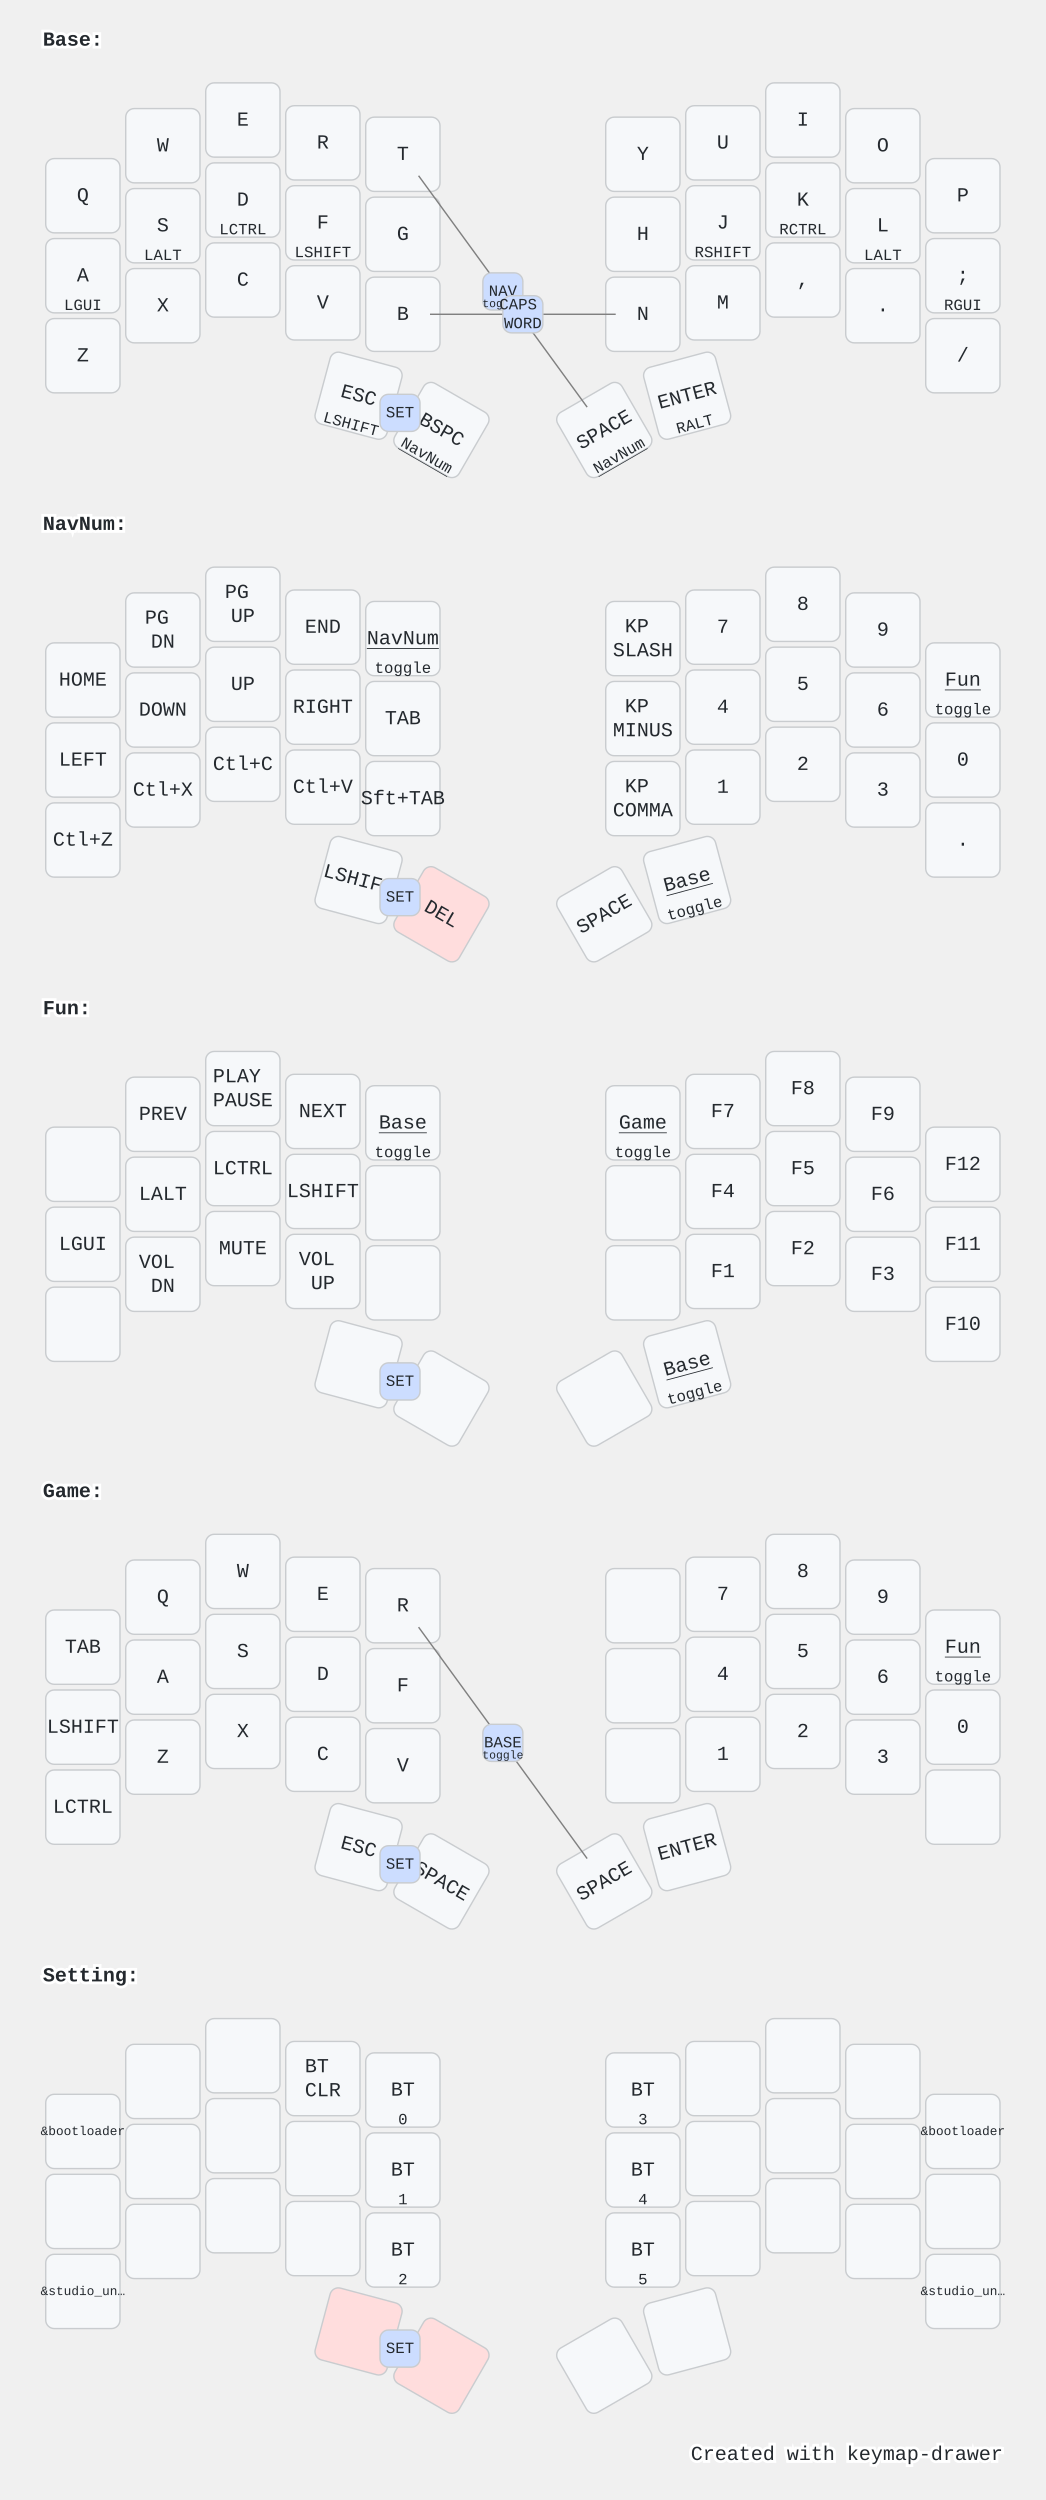
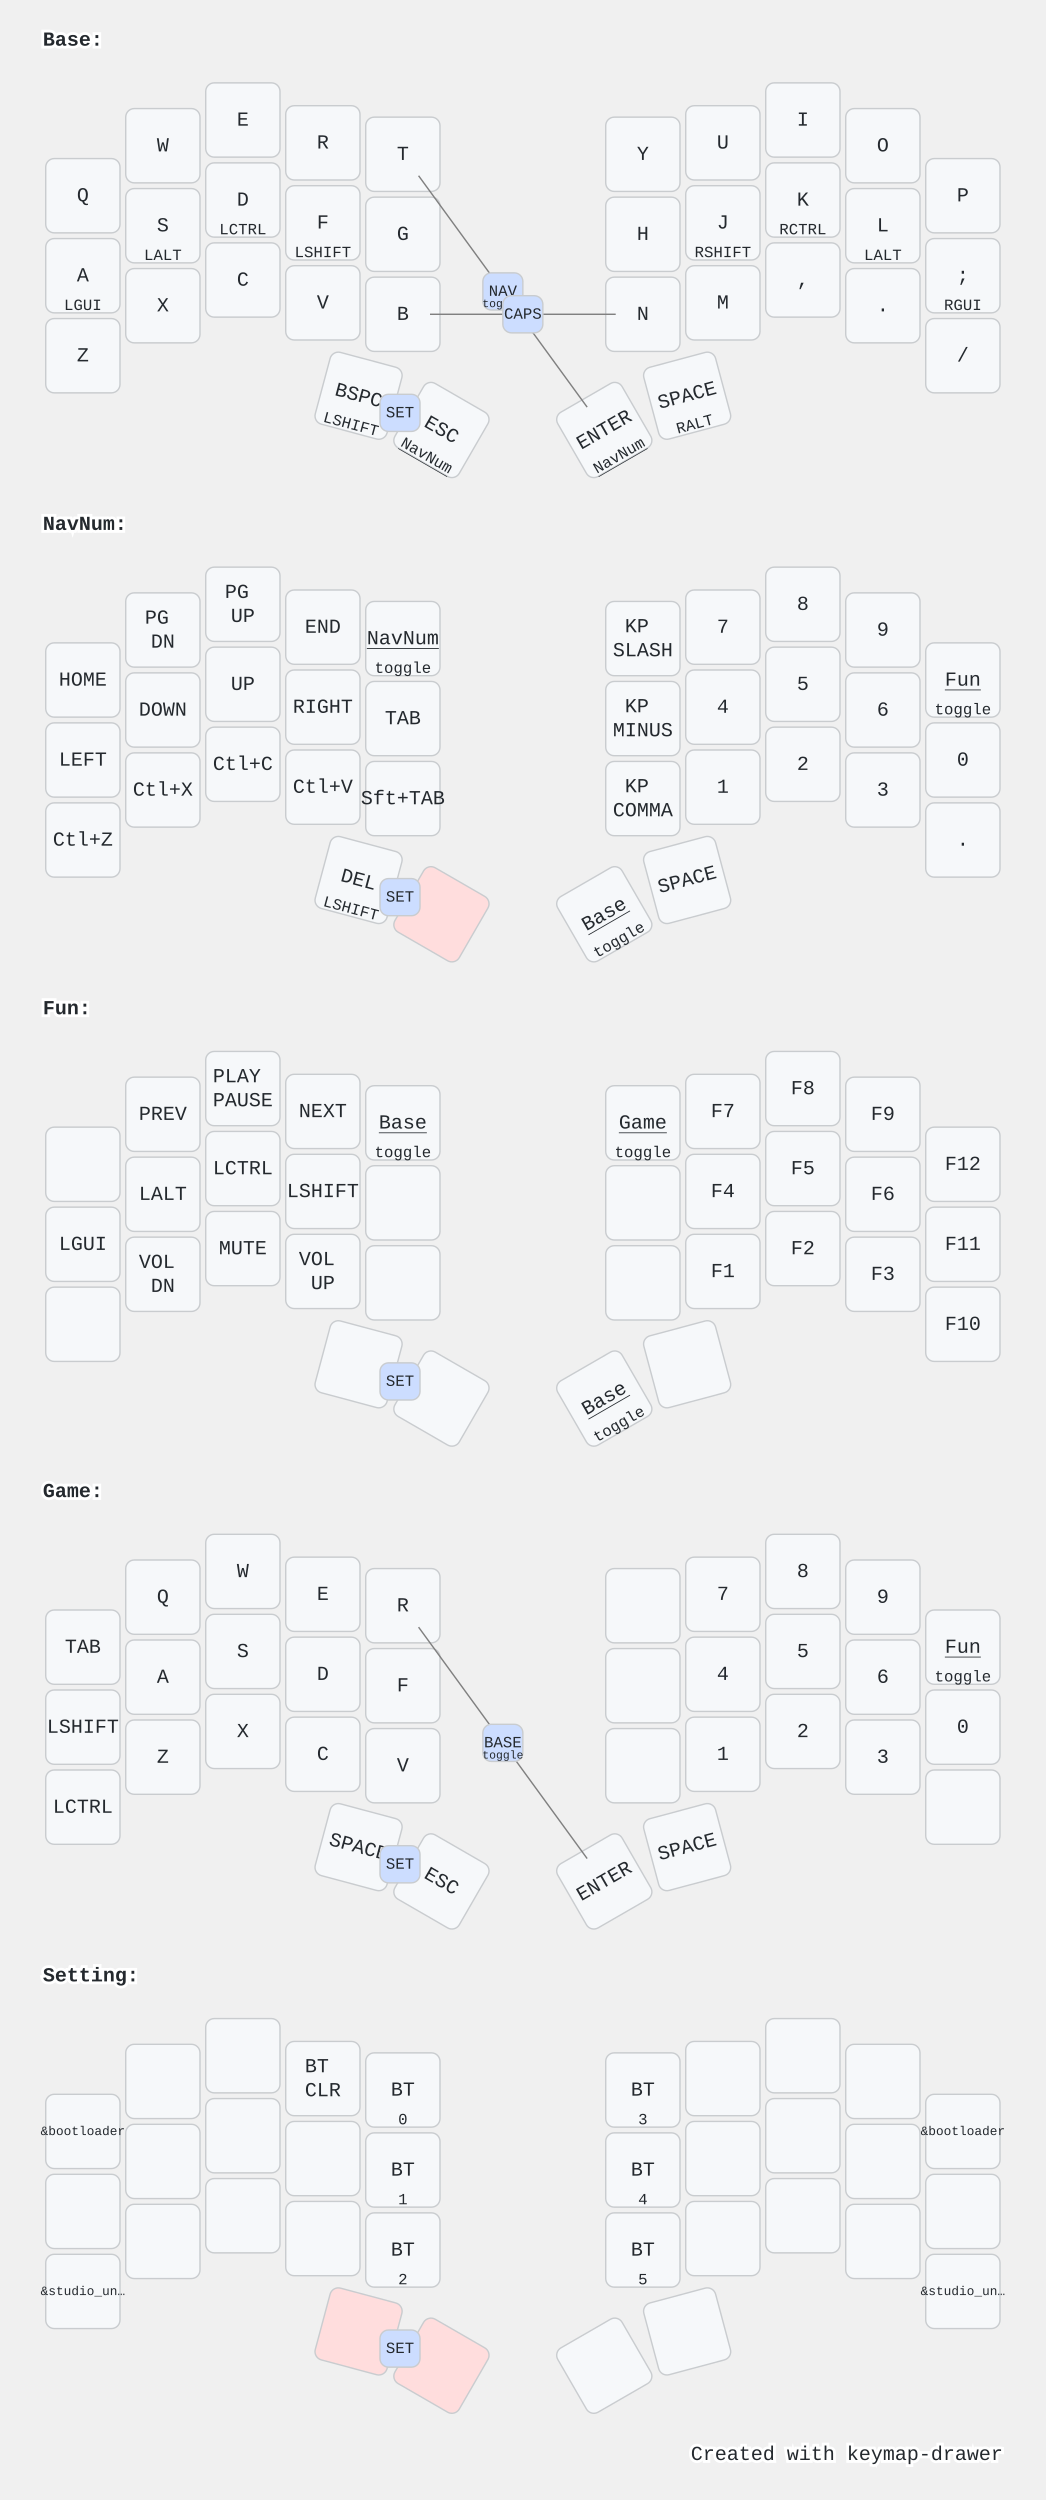
<svg xmlns="http://www.w3.org/2000/svg" width="732" height="1750" viewBox="0 0 732 1750" class="keymap">
  <style>/* inherit to force styles through use tags */
svg path {
    fill: inherit;
}

/* font and background color specifications */
svg.keymap {
    font-family: SFMono-Regular,Consolas,Liberation Mono,Menlo,monospace;
    font-size: 14px;
    font-kerning: normal;
    text-rendering: optimizeLegibility;
    fill: #24292e;
}

/* default key styling */
rect.key {
    fill: #f6f8fa;
}

rect.key, rect.combo {
    stroke: #c9cccf;
    stroke-width: 1;
}

/* default key side styling, only used is draw_key_sides is set */
rect.side {
    filter: brightness(90%);
}

/* color accent for combo boxes */
rect.combo, rect.combo-separate {
    fill: #cdf;
}

/* color accent for held keys */
rect.held, rect.combo.held {
    fill: #fdd;
}

/* color accent for ghost (optional) keys */
rect.ghost, rect.combo.ghost {
    stroke-dasharray: 4, 4;
    stroke-width: 2;
}

text {
    text-anchor: middle;
    dominant-baseline: middle;
}

/* styling for layer labels */
text.label {
    font-weight: bold;
    text-anchor: start;
    stroke: white;
    stroke-width: 4;
    paint-order: stroke;
}

/* styling for optional footer */
text.footer {
    text-anchor: end;
    dominant-baseline: auto;
    stroke: white;
    stroke-width: 4;
    paint-order: stroke;
}

/* styling for combo tap, and key non-tap label text */
text.combo, text.hold, text.shifted, text.left, text.right {
    font-size: 11px;
}

text.hold {
    text-anchor: middle;
    dominant-baseline: auto;
}

text.shifted {
    text-anchor: middle;
    dominant-baseline: hanging;
}

text.left {
    text-anchor: start;
}

text.right {
    text-anchor: end;
}

text.layer-activator {
    text-decoration: underline;
}

/* styling for hold/shifted label text in combo box */
text.combo.hold, text.combo.shifted, text.combo.left, text.combo.right {
    font-size: 8px;
}

/* lighter symbol for transparent keys */
text.trans {
    fill: #7b7e81;
}

/* styling for combo dendrons */
path.combo {
    stroke-width: 1;
    stroke: gray;
    fill: none;
}

/* Start Tabler Icons Cleanup */
/* cannot use height/width with glyphs */
.icon-tabler &gt; path {
    fill: inherit;
    stroke: inherit;
    stroke-width: 2;
}
/* hide tabler's default box */
.icon-tabler &gt; path[stroke="none"][fill="none"] {
    visibility: hidden;
}
/* End Tabler Icons Cleanup */

@media (prefers-color-scheme: dark) {
svg.keymap { fill: #d1d6db; }
rect.key { fill: #3f4750; }
rect.key, rect.combo { stroke: #60666c; }
rect.combo, rect.combo-separate { fill: #1f3d7a; }
rect.held, rect.combo.held { fill: #854747; }
text.label, text.footer { stroke: black; }
text.trans { fill: #7e8184; }
path.combo { stroke: #7f7f7f; }

}</style>
  <g transform="translate(30, 0)" class="layer-Base">
    <text x="0" y="28" class="label" id="Base">Base:</text>
    <g transform="translate(0, 56)">
      <g transform="translate(28, 81)" class="key keypos-0">
        <rect rx="6" ry="6" x="-26" y="-26" width="52" height="52" class="key" />
        <text x="0" y="0" class="key tap">Q</text>
      </g>
      <g transform="translate(84, 46)" class="key keypos-1">
        <rect rx="6" ry="6" x="-26" y="-26" width="52" height="52" class="key" />
        <text x="0" y="0" class="key tap">W</text>
      </g>
      <g transform="translate(140, 28)" class="key keypos-2">
        <rect rx="6" ry="6" x="-26" y="-26" width="52" height="52" class="key" />
        <text x="0" y="0" class="key tap">E</text>
      </g>
      <g transform="translate(196, 44)" class="key keypos-3">
        <rect rx="6" ry="6" x="-26" y="-26" width="52" height="52" class="key" />
        <text x="0" y="0" class="key tap">R</text>
      </g>
      <g transform="translate(252, 52)" class="key keypos-4">
        <rect rx="6" ry="6" x="-26" y="-26" width="52" height="52" class="key" />
        <text x="0" y="0" class="key tap">T</text>
      </g>
      <g transform="translate(420, 52)" class="key keypos-5">
        <rect rx="6" ry="6" x="-26" y="-26" width="52" height="52" class="key" />
        <text x="0" y="0" class="key tap">Y</text>
      </g>
      <g transform="translate(476, 44)" class="key keypos-6">
        <rect rx="6" ry="6" x="-26" y="-26" width="52" height="52" class="key" />
        <text x="0" y="0" class="key tap">U</text>
      </g>
      <g transform="translate(532, 28)" class="key keypos-7">
        <rect rx="6" ry="6" x="-26" y="-26" width="52" height="52" class="key" />
        <text x="0" y="0" class="key tap">I</text>
      </g>
      <g transform="translate(588, 46)" class="key keypos-8">
        <rect rx="6" ry="6" x="-26" y="-26" width="52" height="52" class="key" />
        <text x="0" y="0" class="key tap">O</text>
      </g>
      <g transform="translate(644, 81)" class="key keypos-9">
        <rect rx="6" ry="6" x="-26" y="-26" width="52" height="52" class="key" />
        <text x="0" y="0" class="key tap">P</text>
      </g>
      <g transform="translate(28, 137)" class="key keypos-10">
        <rect rx="6" ry="6" x="-26" y="-26" width="52" height="52" class="key" />
        <text x="0" y="0" class="key tap">A</text>
        <text x="0" y="24" class="key hold">LGUI</text>
      </g>
      <g transform="translate(84, 102)" class="key keypos-11">
        <rect rx="6" ry="6" x="-26" y="-26" width="52" height="52" class="key" />
        <text x="0" y="0" class="key tap">S</text>
        <text x="0" y="24" class="key hold">LALT</text>
      </g>
      <g transform="translate(140, 84)" class="key keypos-12">
        <rect rx="6" ry="6" x="-26" y="-26" width="52" height="52" class="key" />
        <text x="0" y="0" class="key tap">D</text>
        <text x="0" y="24" class="key hold">LCTRL</text>
      </g>
      <g transform="translate(196, 100)" class="key keypos-13">
        <rect rx="6" ry="6" x="-26" y="-26" width="52" height="52" class="key" />
        <text x="0" y="0" class="key tap">F</text>
        <text x="0" y="24" class="key hold">LSHIFT</text>
      </g>
      <g transform="translate(252, 108)" class="key keypos-14">
        <rect rx="6" ry="6" x="-26" y="-26" width="52" height="52" class="key" />
        <text x="0" y="0" class="key tap">G</text>
      </g>
      <g transform="translate(420, 108)" class="key keypos-15">
        <rect rx="6" ry="6" x="-26" y="-26" width="52" height="52" class="key" />
        <text x="0" y="0" class="key tap">H</text>
      </g>
      <g transform="translate(476, 100)" class="key keypos-16">
        <rect rx="6" ry="6" x="-26" y="-26" width="52" height="52" class="key" />
        <text x="0" y="0" class="key tap">J</text>
        <text x="0" y="24" class="key hold">RSHIFT</text>
      </g>
      <g transform="translate(532, 84)" class="key keypos-17">
        <rect rx="6" ry="6" x="-26" y="-26" width="52" height="52" class="key" />
        <text x="0" y="0" class="key tap">K</text>
        <text x="0" y="24" class="key hold">RCTRL</text>
      </g>
      <g transform="translate(588, 102)" class="key keypos-18">
        <rect rx="6" ry="6" x="-26" y="-26" width="52" height="52" class="key" />
        <text x="0" y="0" class="key tap">L</text>
        <text x="0" y="24" class="key hold">LALT</text>
      </g>
      <g transform="translate(644, 137)" class="key keypos-19">
        <rect rx="6" ry="6" x="-26" y="-26" width="52" height="52" class="key" />
        <text x="0" y="0" class="key tap">;</text>
        <text x="0" y="24" class="key hold">RGUI</text>
      </g>
      <g transform="translate(28, 193)" class="key keypos-20">
        <rect rx="6" ry="6" x="-26" y="-26" width="52" height="52" class="key" />
        <text x="0" y="0" class="key tap">Z</text>
      </g>
      <g transform="translate(84, 158)" class="key keypos-21">
        <rect rx="6" ry="6" x="-26" y="-26" width="52" height="52" class="key" />
        <text x="0" y="0" class="key tap">X</text>
      </g>
      <g transform="translate(140, 140)" class="key keypos-22">
        <rect rx="6" ry="6" x="-26" y="-26" width="52" height="52" class="key" />
        <text x="0" y="0" class="key tap">C</text>
      </g>
      <g transform="translate(196, 156)" class="key keypos-23">
        <rect rx="6" ry="6" x="-26" y="-26" width="52" height="52" class="key" />
        <text x="0" y="0" class="key tap">V</text>
      </g>
      <g transform="translate(252, 164)" class="key keypos-24">
        <rect rx="6" ry="6" x="-26" y="-26" width="52" height="52" class="key" />
        <text x="0" y="0" class="key tap">B</text>
      </g>
      <g transform="translate(420, 164)" class="key keypos-25">
        <rect rx="6" ry="6" x="-26" y="-26" width="52" height="52" class="key" />
        <text x="0" y="0" class="key tap">N</text>
      </g>
      <g transform="translate(476, 156)" class="key keypos-26">
        <rect rx="6" ry="6" x="-26" y="-26" width="52" height="52" class="key" />
        <text x="0" y="0" class="key tap">M</text>
      </g>
      <g transform="translate(532, 140)" class="key keypos-27">
        <rect rx="6" ry="6" x="-26" y="-26" width="52" height="52" class="key" />
        <text x="0" y="0" class="key tap">,</text>
      </g>
      <g transform="translate(588, 158)" class="key keypos-28">
        <rect rx="6" ry="6" x="-26" y="-26" width="52" height="52" class="key" />
        <text x="0" y="0" class="key tap">.</text>
      </g>
      <g transform="translate(644, 193)" class="key keypos-29">
        <rect rx="6" ry="6" x="-26" y="-26" width="52" height="52" class="key" />
        <text x="0" y="0" class="key tap">/</text>
      </g>
      <g transform="translate(221, 221) rotate(15.0)" class="key keypos-30">
        <rect rx="6" ry="6" x="-26" y="-26" width="52" height="52" class="key" />
+         <text x="0" y="0" class="key tap">BSPC</text>
+         <text x="0" y="24" class="key hold">LSHIFT</text>
+       </g>
+       <g transform="translate(279, 245) rotate(30.0)" class="key keypos-31">
+         <rect rx="6" ry="6" x="-26" y="-26" width="52" height="52" class="key" />
        <text x="0" y="0" class="key tap">ESC</text>
-         <text x="0" y="24" class="key hold">LSHIFT</text>
-       </g>
-       <g transform="translate(279, 245) rotate(30.0)" class="key keypos-31">
-         <rect rx="6" ry="6" x="-26" y="-26" width="52" height="52" class="key" />
-         <text x="0" y="0" class="key tap">BSPC</text>
        <a href="#NavNum">
          <text x="0" y="24" class="key hold layer-activator">NavNum</text>
        </a>
      </g>
      <g transform="translate(393, 245) rotate(-30.0)" class="key keypos-32">
        <rect rx="6" ry="6" x="-26" y="-26" width="52" height="52" class="key" />
-         <text x="0" y="0" class="key tap">SPACE</text>
+         <text x="0" y="0" class="key tap">ENTER</text>
        <a href="#NavNum">
          <text x="0" y="24" class="key hold layer-activator">NavNum</text>
        </a>
      </g>
      <g transform="translate(451, 221) rotate(-15.0)" class="key keypos-33">
        <rect rx="6" ry="6" x="-26" y="-26" width="52" height="52" class="key" />
-         <text x="0" y="0" class="key tap">ENTER</text>
+         <text x="0" y="0" class="key tap">SPACE</text>
        <text x="0" y="24" class="key hold">RALT</text>
      </g>
      <g class="combo combopos-0">
        <rect rx="6" ry="6" x="236" y="220" width="28" height="26" class="combo" />
        <text x="250" y="233" class="combo tap">SET</text>
      </g>
      <g class="combo combopos-1">
        <path d="M322,148 l-59,-81" class="combo" />
        <path d="M322,148 l59,81" class="combo" />
        <rect rx="6" ry="6" x="308" y="135" width="28" height="26" class="combo" />
        <text x="322" y="148" class="combo tap">NAV</text>
        <text x="322" y="159" class="combo hold">toggle</text>
      </g>
      <g class="combo combopos-2">
        <path d="M336,164 l-65,0" class="combo" />
        <path d="M336,164 l65,0" class="combo" />
        <rect rx="6" ry="6" x="322" y="151" width="28" height="26" class="combo" />
-         <text x="336" y="164" class="combo tap">
-           <tspan x="336" dy="-0.6em">CAPS</tspan>
-           <tspan x="336" dy="1.2em">WORD</tspan>
-         </text>
+         <text x="336" y="164" class="combo tap">CAPS</text>
      </g>
    </g>
  </g>
  <g transform="translate(30, 339)" class="layer-NavNum">
    <text x="0" y="28" class="label" id="NavNum">NavNum:</text>
    <g transform="translate(0, 56)">
      <g transform="translate(28, 81)" class="key keypos-0">
        <rect rx="6" ry="6" x="-26" y="-26" width="52" height="52" class="key" />
        <text x="0" y="0" class="key tap">HOME</text>
      </g>
      <g transform="translate(84, 46)" class="key keypos-1">
        <rect rx="6" ry="6" x="-26" y="-26" width="52" height="52" class="key" />
        <text x="0" y="0" class="key tap">
          <tspan x="0" dy="-0.6em">PG</tspan>
          <tspan x="0" dy="1.2em">DN</tspan>
        </text>
      </g>
      <g transform="translate(140, 28)" class="key keypos-2">
        <rect rx="6" ry="6" x="-26" y="-26" width="52" height="52" class="key" />
        <text x="0" y="0" class="key tap">
          <tspan x="0" dy="-0.6em">PG</tspan>
          <tspan x="0" dy="1.2em">UP</tspan>
        </text>
      </g>
      <g transform="translate(196, 44)" class="key keypos-3">
        <rect rx="6" ry="6" x="-26" y="-26" width="52" height="52" class="key" />
        <text x="0" y="0" class="key tap">END</text>
      </g>
      <g transform="translate(252, 52)" class="key keypos-4">
        <rect rx="6" ry="6" x="-26" y="-26" width="52" height="52" class="key" />
        <a href="#NavNum">
          <text x="0" y="0" class="key tap layer-activator">NavNum</text>
        </a>
        <text x="0" y="24" class="key hold">toggle</text>
      </g>
      <g transform="translate(420, 52)" class="key keypos-5">
        <rect rx="6" ry="6" x="-26" y="-26" width="52" height="52" class="key" />
        <text x="0" y="0" class="key tap">
          <tspan x="0" dy="-0.6em">KP</tspan>
          <tspan x="0" dy="1.2em">SLASH</tspan>
        </text>
      </g>
      <g transform="translate(476, 44)" class="key keypos-6">
        <rect rx="6" ry="6" x="-26" y="-26" width="52" height="52" class="key" />
        <text x="0" y="0" class="key tap">7</text>
      </g>
      <g transform="translate(532, 28)" class="key keypos-7">
        <rect rx="6" ry="6" x="-26" y="-26" width="52" height="52" class="key" />
        <text x="0" y="0" class="key tap">8</text>
      </g>
      <g transform="translate(588, 46)" class="key keypos-8">
        <rect rx="6" ry="6" x="-26" y="-26" width="52" height="52" class="key" />
        <text x="0" y="0" class="key tap">9</text>
      </g>
      <g transform="translate(644, 81)" class="key keypos-9">
        <rect rx="6" ry="6" x="-26" y="-26" width="52" height="52" class="key" />
        <a href="#Fun">
          <text x="0" y="0" class="key tap layer-activator">Fun</text>
        </a>
        <text x="0" y="24" class="key hold">toggle</text>
      </g>
      <g transform="translate(28, 137)" class="key keypos-10">
        <rect rx="6" ry="6" x="-26" y="-26" width="52" height="52" class="key" />
        <text x="0" y="0" class="key tap">LEFT</text>
      </g>
      <g transform="translate(84, 102)" class="key keypos-11">
        <rect rx="6" ry="6" x="-26" y="-26" width="52" height="52" class="key" />
        <text x="0" y="0" class="key tap">DOWN</text>
      </g>
      <g transform="translate(140, 84)" class="key keypos-12">
        <rect rx="6" ry="6" x="-26" y="-26" width="52" height="52" class="key" />
        <text x="0" y="0" class="key tap">UP</text>
      </g>
      <g transform="translate(196, 100)" class="key keypos-13">
        <rect rx="6" ry="6" x="-26" y="-26" width="52" height="52" class="key" />
        <text x="0" y="0" class="key tap">RIGHT</text>
      </g>
      <g transform="translate(252, 108)" class="key keypos-14">
        <rect rx="6" ry="6" x="-26" y="-26" width="52" height="52" class="key" />
        <text x="0" y="0" class="key tap">TAB</text>
      </g>
      <g transform="translate(420, 108)" class="key keypos-15">
        <rect rx="6" ry="6" x="-26" y="-26" width="52" height="52" class="key" />
        <text x="0" y="0" class="key tap">
          <tspan x="0" dy="-0.6em">KP</tspan>
          <tspan x="0" dy="1.2em">MINUS</tspan>
        </text>
      </g>
      <g transform="translate(476, 100)" class="key keypos-16">
        <rect rx="6" ry="6" x="-26" y="-26" width="52" height="52" class="key" />
        <text x="0" y="0" class="key tap">4</text>
      </g>
      <g transform="translate(532, 84)" class="key keypos-17">
        <rect rx="6" ry="6" x="-26" y="-26" width="52" height="52" class="key" />
        <text x="0" y="0" class="key tap">5</text>
      </g>
      <g transform="translate(588, 102)" class="key keypos-18">
        <rect rx="6" ry="6" x="-26" y="-26" width="52" height="52" class="key" />
        <text x="0" y="0" class="key tap">6</text>
      </g>
      <g transform="translate(644, 137)" class="key keypos-19">
        <rect rx="6" ry="6" x="-26" y="-26" width="52" height="52" class="key" />
        <text x="0" y="0" class="key tap">0</text>
      </g>
      <g transform="translate(28, 193)" class="key keypos-20">
        <rect rx="6" ry="6" x="-26" y="-26" width="52" height="52" class="key" />
        <text x="0" y="0" class="key tap">Ctl+Z</text>
      </g>
      <g transform="translate(84, 158)" class="key keypos-21">
        <rect rx="6" ry="6" x="-26" y="-26" width="52" height="52" class="key" />
        <text x="0" y="0" class="key tap">Ctl+X</text>
      </g>
      <g transform="translate(140, 140)" class="key keypos-22">
        <rect rx="6" ry="6" x="-26" y="-26" width="52" height="52" class="key" />
        <text x="0" y="0" class="key tap">Ctl+C</text>
      </g>
      <g transform="translate(196, 156)" class="key keypos-23">
        <rect rx="6" ry="6" x="-26" y="-26" width="52" height="52" class="key" />
        <text x="0" y="0" class="key tap">Ctl+V</text>
      </g>
      <g transform="translate(252, 164)" class="key keypos-24">
        <rect rx="6" ry="6" x="-26" y="-26" width="52" height="52" class="key" />
        <text x="0" y="0" class="key tap">Sft+TAB</text>
      </g>
      <g transform="translate(420, 164)" class="key keypos-25">
        <rect rx="6" ry="6" x="-26" y="-26" width="52" height="52" class="key" />
        <text x="0" y="0" class="key tap">
          <tspan x="0" dy="-0.6em">KP</tspan>
          <tspan x="0" dy="1.2em">COMMA</tspan>
        </text>
      </g>
      <g transform="translate(476, 156)" class="key keypos-26">
        <rect rx="6" ry="6" x="-26" y="-26" width="52" height="52" class="key" />
        <text x="0" y="0" class="key tap">1</text>
      </g>
      <g transform="translate(532, 140)" class="key keypos-27">
        <rect rx="6" ry="6" x="-26" y="-26" width="52" height="52" class="key" />
        <text x="0" y="0" class="key tap">2</text>
      </g>
      <g transform="translate(588, 158)" class="key keypos-28">
        <rect rx="6" ry="6" x="-26" y="-26" width="52" height="52" class="key" />
        <text x="0" y="0" class="key tap">3</text>
      </g>
      <g transform="translate(644, 193)" class="key keypos-29">
        <rect rx="6" ry="6" x="-26" y="-26" width="52" height="52" class="key" />
        <text x="0" y="0" class="key tap">.</text>
      </g>
      <g transform="translate(221, 221) rotate(15.0)" class="key keypos-30">
        <rect rx="6" ry="6" x="-26" y="-26" width="52" height="52" class="key" />
-         <text x="0" y="0" class="key tap">LSHIFT</text>
+         <text x="0" y="0" class="key tap">DEL</text>
+         <text x="0" y="24" class="key hold">LSHIFT</text>
      </g>
      <g transform="translate(279, 245) rotate(30.0)" class="key held keypos-31">
        <rect rx="6" ry="6" x="-26" y="-26" width="52" height="52" class="key held" />
-         <text x="0" y="0" class="key held tap">DEL</text>
      </g>
      <g transform="translate(393, 245) rotate(-30.0)" class="key keypos-32">
-         <rect rx="6" ry="6" x="-26" y="-26" width="52" height="52" class="key" />
-         <text x="0" y="0" class="key tap">SPACE</text>
-       </g>
-       <g transform="translate(451, 221) rotate(-15.0)" class="key keypos-33">
        <rect rx="6" ry="6" x="-26" y="-26" width="52" height="52" class="key" />
        <a href="#Base">
          <text x="0" y="0" class="key tap layer-activator">Base</text>
        </a>
        <text x="0" y="24" class="key hold">toggle</text>
+       </g>
+       <g transform="translate(451, 221) rotate(-15.0)" class="key keypos-33">
+         <rect rx="6" ry="6" x="-26" y="-26" width="52" height="52" class="key" />
+         <text x="0" y="0" class="key tap">SPACE</text>
      </g>
      <g class="combo combopos-0">
        <rect rx="6" ry="6" x="236" y="220" width="28" height="26" class="combo" />
        <text x="250" y="233" class="combo tap">SET</text>
      </g>
    </g>
  </g>
  <g transform="translate(30, 678)" class="layer-Fun">
    <text x="0" y="28" class="label" id="Fun">Fun:</text>
    <g transform="translate(0, 56)">
      <g transform="translate(28, 81)" class="key keypos-0">
        <rect rx="6" ry="6" x="-26" y="-26" width="52" height="52" class="key" />
      </g>
      <g transform="translate(84, 46)" class="key keypos-1">
        <rect rx="6" ry="6" x="-26" y="-26" width="52" height="52" class="key" />
        <text x="0" y="0" class="key tap">PREV</text>
      </g>
      <g transform="translate(140, 28)" class="key keypos-2">
        <rect rx="6" ry="6" x="-26" y="-26" width="52" height="52" class="key" />
        <text x="0" y="0" class="key tap">
          <tspan x="0" dy="-0.6em">PLAY</tspan>
          <tspan x="0" dy="1.2em">PAUSE</tspan>
        </text>
      </g>
      <g transform="translate(196, 44)" class="key keypos-3">
        <rect rx="6" ry="6" x="-26" y="-26" width="52" height="52" class="key" />
        <text x="0" y="0" class="key tap">NEXT</text>
      </g>
      <g transform="translate(252, 52)" class="key keypos-4">
        <rect rx="6" ry="6" x="-26" y="-26" width="52" height="52" class="key" />
        <a href="#Base">
          <text x="0" y="0" class="key tap layer-activator">Base</text>
        </a>
        <text x="0" y="24" class="key hold">toggle</text>
      </g>
      <g transform="translate(420, 52)" class="key keypos-5">
        <rect rx="6" ry="6" x="-26" y="-26" width="52" height="52" class="key" />
        <a href="#Game">
          <text x="0" y="0" class="key tap layer-activator">Game</text>
        </a>
        <text x="0" y="24" class="key hold">toggle</text>
      </g>
      <g transform="translate(476, 44)" class="key keypos-6">
        <rect rx="6" ry="6" x="-26" y="-26" width="52" height="52" class="key" />
        <text x="0" y="0" class="key tap">F7</text>
      </g>
      <g transform="translate(532, 28)" class="key keypos-7">
        <rect rx="6" ry="6" x="-26" y="-26" width="52" height="52" class="key" />
        <text x="0" y="0" class="key tap">F8</text>
      </g>
      <g transform="translate(588, 46)" class="key keypos-8">
        <rect rx="6" ry="6" x="-26" y="-26" width="52" height="52" class="key" />
        <text x="0" y="0" class="key tap">F9</text>
      </g>
      <g transform="translate(644, 81)" class="key keypos-9">
        <rect rx="6" ry="6" x="-26" y="-26" width="52" height="52" class="key" />
        <text x="0" y="0" class="key tap">F12</text>
      </g>
      <g transform="translate(28, 137)" class="key keypos-10">
        <rect rx="6" ry="6" x="-26" y="-26" width="52" height="52" class="key" />
        <text x="0" y="0" class="key tap">LGUI</text>
      </g>
      <g transform="translate(84, 102)" class="key keypos-11">
        <rect rx="6" ry="6" x="-26" y="-26" width="52" height="52" class="key" />
        <text x="0" y="0" class="key tap">LALT</text>
      </g>
      <g transform="translate(140, 84)" class="key keypos-12">
        <rect rx="6" ry="6" x="-26" y="-26" width="52" height="52" class="key" />
        <text x="0" y="0" class="key tap">LCTRL</text>
      </g>
      <g transform="translate(196, 100)" class="key keypos-13">
        <rect rx="6" ry="6" x="-26" y="-26" width="52" height="52" class="key" />
        <text x="0" y="0" class="key tap">LSHIFT</text>
      </g>
      <g transform="translate(252, 108)" class="key keypos-14">
        <rect rx="6" ry="6" x="-26" y="-26" width="52" height="52" class="key" />
      </g>
      <g transform="translate(420, 108)" class="key keypos-15">
        <rect rx="6" ry="6" x="-26" y="-26" width="52" height="52" class="key" />
      </g>
      <g transform="translate(476, 100)" class="key keypos-16">
        <rect rx="6" ry="6" x="-26" y="-26" width="52" height="52" class="key" />
        <text x="0" y="0" class="key tap">F4</text>
      </g>
      <g transform="translate(532, 84)" class="key keypos-17">
        <rect rx="6" ry="6" x="-26" y="-26" width="52" height="52" class="key" />
        <text x="0" y="0" class="key tap">F5</text>
      </g>
      <g transform="translate(588, 102)" class="key keypos-18">
        <rect rx="6" ry="6" x="-26" y="-26" width="52" height="52" class="key" />
        <text x="0" y="0" class="key tap">F6</text>
      </g>
      <g transform="translate(644, 137)" class="key keypos-19">
        <rect rx="6" ry="6" x="-26" y="-26" width="52" height="52" class="key" />
        <text x="0" y="0" class="key tap">F11</text>
      </g>
      <g transform="translate(28, 193)" class="key keypos-20">
        <rect rx="6" ry="6" x="-26" y="-26" width="52" height="52" class="key" />
      </g>
      <g transform="translate(84, 158)" class="key keypos-21">
        <rect rx="6" ry="6" x="-26" y="-26" width="52" height="52" class="key" />
        <text x="0" y="0" class="key tap">
          <tspan x="0" dy="-0.6em">VOL</tspan>
          <tspan x="0" dy="1.2em">DN</tspan>
        </text>
      </g>
      <g transform="translate(140, 140)" class="key keypos-22">
        <rect rx="6" ry="6" x="-26" y="-26" width="52" height="52" class="key" />
        <text x="0" y="0" class="key tap">MUTE</text>
      </g>
      <g transform="translate(196, 156)" class="key keypos-23">
        <rect rx="6" ry="6" x="-26" y="-26" width="52" height="52" class="key" />
        <text x="0" y="0" class="key tap">
          <tspan x="0" dy="-0.6em">VOL</tspan>
          <tspan x="0" dy="1.2em">UP</tspan>
        </text>
      </g>
      <g transform="translate(252, 164)" class="key keypos-24">
        <rect rx="6" ry="6" x="-26" y="-26" width="52" height="52" class="key" />
      </g>
      <g transform="translate(420, 164)" class="key keypos-25">
        <rect rx="6" ry="6" x="-26" y="-26" width="52" height="52" class="key" />
      </g>
      <g transform="translate(476, 156)" class="key keypos-26">
        <rect rx="6" ry="6" x="-26" y="-26" width="52" height="52" class="key" />
        <text x="0" y="0" class="key tap">F1</text>
      </g>
      <g transform="translate(532, 140)" class="key keypos-27">
        <rect rx="6" ry="6" x="-26" y="-26" width="52" height="52" class="key" />
        <text x="0" y="0" class="key tap">F2</text>
      </g>
      <g transform="translate(588, 158)" class="key keypos-28">
        <rect rx="6" ry="6" x="-26" y="-26" width="52" height="52" class="key" />
        <text x="0" y="0" class="key tap">F3</text>
      </g>
      <g transform="translate(644, 193)" class="key keypos-29">
        <rect rx="6" ry="6" x="-26" y="-26" width="52" height="52" class="key" />
        <text x="0" y="0" class="key tap">F10</text>
      </g>
      <g transform="translate(221, 221) rotate(15.0)" class="key keypos-30">
        <rect rx="6" ry="6" x="-26" y="-26" width="52" height="52" class="key" />
      </g>
      <g transform="translate(279, 245) rotate(30.0)" class="key keypos-31">
        <rect rx="6" ry="6" x="-26" y="-26" width="52" height="52" class="key" />
      </g>
      <g transform="translate(393, 245) rotate(-30.0)" class="key keypos-32">
        <rect rx="6" ry="6" x="-26" y="-26" width="52" height="52" class="key" />
-       </g>
-       <g transform="translate(451, 221) rotate(-15.0)" class="key keypos-33">
-         <rect rx="6" ry="6" x="-26" y="-26" width="52" height="52" class="key" />
        <a href="#Base">
          <text x="0" y="0" class="key tap layer-activator">Base</text>
        </a>
        <text x="0" y="24" class="key hold">toggle</text>
+       </g>
+       <g transform="translate(451, 221) rotate(-15.0)" class="key keypos-33">
+         <rect rx="6" ry="6" x="-26" y="-26" width="52" height="52" class="key" />
      </g>
      <g class="combo combopos-0">
        <rect rx="6" ry="6" x="236" y="220" width="28" height="26" class="combo" />
        <text x="250" y="233" class="combo tap">SET</text>
      </g>
    </g>
  </g>
  <g transform="translate(30, 1016)" class="layer-Game">
    <text x="0" y="28" class="label" id="Game">Game:</text>
    <g transform="translate(0, 56)">
      <g transform="translate(28, 81)" class="key keypos-0">
        <rect rx="6" ry="6" x="-26" y="-26" width="52" height="52" class="key" />
        <text x="0" y="0" class="key tap">TAB</text>
      </g>
      <g transform="translate(84, 46)" class="key keypos-1">
        <rect rx="6" ry="6" x="-26" y="-26" width="52" height="52" class="key" />
        <text x="0" y="0" class="key tap">Q</text>
      </g>
      <g transform="translate(140, 28)" class="key keypos-2">
        <rect rx="6" ry="6" x="-26" y="-26" width="52" height="52" class="key" />
        <text x="0" y="0" class="key tap">W</text>
      </g>
      <g transform="translate(196, 44)" class="key keypos-3">
        <rect rx="6" ry="6" x="-26" y="-26" width="52" height="52" class="key" />
        <text x="0" y="0" class="key tap">E</text>
      </g>
      <g transform="translate(252, 52)" class="key keypos-4">
        <rect rx="6" ry="6" x="-26" y="-26" width="52" height="52" class="key" />
        <text x="0" y="0" class="key tap">R</text>
      </g>
      <g transform="translate(420, 52)" class="key keypos-5">
        <rect rx="6" ry="6" x="-26" y="-26" width="52" height="52" class="key" />
      </g>
      <g transform="translate(476, 44)" class="key keypos-6">
        <rect rx="6" ry="6" x="-26" y="-26" width="52" height="52" class="key" />
        <text x="0" y="0" class="key tap">7</text>
      </g>
      <g transform="translate(532, 28)" class="key keypos-7">
        <rect rx="6" ry="6" x="-26" y="-26" width="52" height="52" class="key" />
        <text x="0" y="0" class="key tap">8</text>
      </g>
      <g transform="translate(588, 46)" class="key keypos-8">
        <rect rx="6" ry="6" x="-26" y="-26" width="52" height="52" class="key" />
        <text x="0" y="0" class="key tap">9</text>
      </g>
      <g transform="translate(644, 81)" class="key keypos-9">
        <rect rx="6" ry="6" x="-26" y="-26" width="52" height="52" class="key" />
        <a href="#Fun">
          <text x="0" y="0" class="key tap layer-activator">Fun</text>
        </a>
        <text x="0" y="24" class="key hold">toggle</text>
      </g>
      <g transform="translate(28, 137)" class="key keypos-10">
        <rect rx="6" ry="6" x="-26" y="-26" width="52" height="52" class="key" />
        <text x="0" y="0" class="key tap">LSHIFT</text>
      </g>
      <g transform="translate(84, 102)" class="key keypos-11">
        <rect rx="6" ry="6" x="-26" y="-26" width="52" height="52" class="key" />
        <text x="0" y="0" class="key tap">A</text>
      </g>
      <g transform="translate(140, 84)" class="key keypos-12">
        <rect rx="6" ry="6" x="-26" y="-26" width="52" height="52" class="key" />
        <text x="0" y="0" class="key tap">S</text>
      </g>
      <g transform="translate(196, 100)" class="key keypos-13">
        <rect rx="6" ry="6" x="-26" y="-26" width="52" height="52" class="key" />
        <text x="0" y="0" class="key tap">D</text>
      </g>
      <g transform="translate(252, 108)" class="key keypos-14">
        <rect rx="6" ry="6" x="-26" y="-26" width="52" height="52" class="key" />
        <text x="0" y="0" class="key tap">F</text>
      </g>
      <g transform="translate(420, 108)" class="key keypos-15">
        <rect rx="6" ry="6" x="-26" y="-26" width="52" height="52" class="key" />
      </g>
      <g transform="translate(476, 100)" class="key keypos-16">
        <rect rx="6" ry="6" x="-26" y="-26" width="52" height="52" class="key" />
        <text x="0" y="0" class="key tap">4</text>
      </g>
      <g transform="translate(532, 84)" class="key keypos-17">
        <rect rx="6" ry="6" x="-26" y="-26" width="52" height="52" class="key" />
        <text x="0" y="0" class="key tap">5</text>
      </g>
      <g transform="translate(588, 102)" class="key keypos-18">
        <rect rx="6" ry="6" x="-26" y="-26" width="52" height="52" class="key" />
        <text x="0" y="0" class="key tap">6</text>
      </g>
      <g transform="translate(644, 137)" class="key keypos-19">
        <rect rx="6" ry="6" x="-26" y="-26" width="52" height="52" class="key" />
        <text x="0" y="0" class="key tap">0</text>
      </g>
      <g transform="translate(28, 193)" class="key keypos-20">
        <rect rx="6" ry="6" x="-26" y="-26" width="52" height="52" class="key" />
        <text x="0" y="0" class="key tap">LCTRL</text>
      </g>
      <g transform="translate(84, 158)" class="key keypos-21">
        <rect rx="6" ry="6" x="-26" y="-26" width="52" height="52" class="key" />
        <text x="0" y="0" class="key tap">Z</text>
      </g>
      <g transform="translate(140, 140)" class="key keypos-22">
        <rect rx="6" ry="6" x="-26" y="-26" width="52" height="52" class="key" />
        <text x="0" y="0" class="key tap">X</text>
      </g>
      <g transform="translate(196, 156)" class="key keypos-23">
        <rect rx="6" ry="6" x="-26" y="-26" width="52" height="52" class="key" />
        <text x="0" y="0" class="key tap">C</text>
      </g>
      <g transform="translate(252, 164)" class="key keypos-24">
        <rect rx="6" ry="6" x="-26" y="-26" width="52" height="52" class="key" />
        <text x="0" y="0" class="key tap">V</text>
      </g>
      <g transform="translate(420, 164)" class="key keypos-25">
        <rect rx="6" ry="6" x="-26" y="-26" width="52" height="52" class="key" />
      </g>
      <g transform="translate(476, 156)" class="key keypos-26">
        <rect rx="6" ry="6" x="-26" y="-26" width="52" height="52" class="key" />
        <text x="0" y="0" class="key tap">1</text>
      </g>
      <g transform="translate(532, 140)" class="key keypos-27">
        <rect rx="6" ry="6" x="-26" y="-26" width="52" height="52" class="key" />
        <text x="0" y="0" class="key tap">2</text>
      </g>
      <g transform="translate(588, 158)" class="key keypos-28">
        <rect rx="6" ry="6" x="-26" y="-26" width="52" height="52" class="key" />
        <text x="0" y="0" class="key tap">3</text>
      </g>
      <g transform="translate(644, 193)" class="key keypos-29">
        <rect rx="6" ry="6" x="-26" y="-26" width="52" height="52" class="key" />
      </g>
      <g transform="translate(221, 221) rotate(15.0)" class="key keypos-30">
        <rect rx="6" ry="6" x="-26" y="-26" width="52" height="52" class="key" />
+         <text x="0" y="0" class="key tap">SPACE</text>
+       </g>
+       <g transform="translate(279, 245) rotate(30.0)" class="key keypos-31">
+         <rect rx="6" ry="6" x="-26" y="-26" width="52" height="52" class="key" />
        <text x="0" y="0" class="key tap">ESC</text>
      </g>
-       <g transform="translate(279, 245) rotate(30.0)" class="key keypos-31">
+       <g transform="translate(393, 245) rotate(-30.0)" class="key keypos-32">
+         <rect rx="6" ry="6" x="-26" y="-26" width="52" height="52" class="key" />
+         <text x="0" y="0" class="key tap">ENTER</text>
+       </g>
+       <g transform="translate(451, 221) rotate(-15.0)" class="key keypos-33">
        <rect rx="6" ry="6" x="-26" y="-26" width="52" height="52" class="key" />
        <text x="0" y="0" class="key tap">SPACE</text>
-       </g>
-       <g transform="translate(393, 245) rotate(-30.0)" class="key keypos-32">
-         <rect rx="6" ry="6" x="-26" y="-26" width="52" height="52" class="key" />
-         <text x="0" y="0" class="key tap">SPACE</text>
-       </g>
-       <g transform="translate(451, 221) rotate(-15.0)" class="key keypos-33">
-         <rect rx="6" ry="6" x="-26" y="-26" width="52" height="52" class="key" />
-         <text x="0" y="0" class="key tap">ENTER</text>
      </g>
      <g class="combo combopos-0">
        <rect rx="6" ry="6" x="236" y="220" width="28" height="26" class="combo" />
        <text x="250" y="233" class="combo tap">SET</text>
      </g>
      <g class="combo combopos-1">
        <path d="M322,148 l-59,-81" class="combo" />
        <path d="M322,148 l59,81" class="combo" />
        <rect rx="6" ry="6" x="308" y="135" width="28" height="26" class="combo" />
        <text x="322" y="148" class="combo tap">BASE</text>
        <text x="322" y="159" class="combo hold">toggle</text>
      </g>
    </g>
  </g>
  <g transform="translate(30, 1355)" class="layer-Setting">
    <text x="0" y="28" class="label" id="Setting">Setting:</text>
    <g transform="translate(0, 56)">
      <g transform="translate(28, 81)" class="key keypos-0">
        <rect rx="6" ry="6" x="-26" y="-26" width="52" height="52" class="key" />
        <text x="0" y="0" class="key tap">
          <tspan style="font-size: 64%">&amp;bootloader</tspan>
        </text>
      </g>
      <g transform="translate(84, 46)" class="key keypos-1">
        <rect rx="6" ry="6" x="-26" y="-26" width="52" height="52" class="key" />
      </g>
      <g transform="translate(140, 28)" class="key keypos-2">
        <rect rx="6" ry="6" x="-26" y="-26" width="52" height="52" class="key" />
      </g>
      <g transform="translate(196, 44)" class="key keypos-3">
        <rect rx="6" ry="6" x="-26" y="-26" width="52" height="52" class="key" />
        <text x="0" y="0" class="key tap">
          <tspan x="0" dy="-0.6em">BT</tspan>
          <tspan x="0" dy="1.2em">CLR</tspan>
        </text>
      </g>
      <g transform="translate(252, 52)" class="key keypos-4">
        <rect rx="6" ry="6" x="-26" y="-26" width="52" height="52" class="key" />
        <text x="0" y="0" class="key tap">BT</text>
        <text x="0" y="24" class="key hold">0</text>
      </g>
      <g transform="translate(420, 52)" class="key keypos-5">
        <rect rx="6" ry="6" x="-26" y="-26" width="52" height="52" class="key" />
        <text x="0" y="0" class="key tap">BT</text>
        <text x="0" y="24" class="key hold">3</text>
      </g>
      <g transform="translate(476, 44)" class="key keypos-6">
        <rect rx="6" ry="6" x="-26" y="-26" width="52" height="52" class="key" />
      </g>
      <g transform="translate(532, 28)" class="key keypos-7">
        <rect rx="6" ry="6" x="-26" y="-26" width="52" height="52" class="key" />
      </g>
      <g transform="translate(588, 46)" class="key keypos-8">
        <rect rx="6" ry="6" x="-26" y="-26" width="52" height="52" class="key" />
      </g>
      <g transform="translate(644, 81)" class="key keypos-9">
        <rect rx="6" ry="6" x="-26" y="-26" width="52" height="52" class="key" />
        <text x="0" y="0" class="key tap">
          <tspan style="font-size: 64%">&amp;bootloader</tspan>
        </text>
      </g>
      <g transform="translate(28, 137)" class="key keypos-10">
        <rect rx="6" ry="6" x="-26" y="-26" width="52" height="52" class="key" />
      </g>
      <g transform="translate(84, 102)" class="key keypos-11">
        <rect rx="6" ry="6" x="-26" y="-26" width="52" height="52" class="key" />
      </g>
      <g transform="translate(140, 84)" class="key keypos-12">
        <rect rx="6" ry="6" x="-26" y="-26" width="52" height="52" class="key" />
      </g>
      <g transform="translate(196, 100)" class="key keypos-13">
        <rect rx="6" ry="6" x="-26" y="-26" width="52" height="52" class="key" />
      </g>
      <g transform="translate(252, 108)" class="key keypos-14">
        <rect rx="6" ry="6" x="-26" y="-26" width="52" height="52" class="key" />
        <text x="0" y="0" class="key tap">BT</text>
        <text x="0" y="24" class="key hold">1</text>
      </g>
      <g transform="translate(420, 108)" class="key keypos-15">
        <rect rx="6" ry="6" x="-26" y="-26" width="52" height="52" class="key" />
        <text x="0" y="0" class="key tap">BT</text>
        <text x="0" y="24" class="key hold">4</text>
      </g>
      <g transform="translate(476, 100)" class="key keypos-16">
        <rect rx="6" ry="6" x="-26" y="-26" width="52" height="52" class="key" />
      </g>
      <g transform="translate(532, 84)" class="key keypos-17">
        <rect rx="6" ry="6" x="-26" y="-26" width="52" height="52" class="key" />
      </g>
      <g transform="translate(588, 102)" class="key keypos-18">
        <rect rx="6" ry="6" x="-26" y="-26" width="52" height="52" class="key" />
      </g>
      <g transform="translate(644, 137)" class="key keypos-19">
        <rect rx="6" ry="6" x="-26" y="-26" width="52" height="52" class="key" />
      </g>
      <g transform="translate(28, 193)" class="key keypos-20">
        <rect rx="6" ry="6" x="-26" y="-26" width="52" height="52" class="key" />
        <text x="0" y="0" class="key tap">
          <tspan style="font-size: 64%">&amp;studio_un…</tspan>
        </text>
      </g>
      <g transform="translate(84, 158)" class="key keypos-21">
        <rect rx="6" ry="6" x="-26" y="-26" width="52" height="52" class="key" />
      </g>
      <g transform="translate(140, 140)" class="key keypos-22">
        <rect rx="6" ry="6" x="-26" y="-26" width="52" height="52" class="key" />
      </g>
      <g transform="translate(196, 156)" class="key keypos-23">
        <rect rx="6" ry="6" x="-26" y="-26" width="52" height="52" class="key" />
      </g>
      <g transform="translate(252, 164)" class="key keypos-24">
        <rect rx="6" ry="6" x="-26" y="-26" width="52" height="52" class="key" />
        <text x="0" y="0" class="key tap">BT</text>
        <text x="0" y="24" class="key hold">2</text>
      </g>
      <g transform="translate(420, 164)" class="key keypos-25">
        <rect rx="6" ry="6" x="-26" y="-26" width="52" height="52" class="key" />
        <text x="0" y="0" class="key tap">BT</text>
        <text x="0" y="24" class="key hold">5</text>
      </g>
      <g transform="translate(476, 156)" class="key keypos-26">
        <rect rx="6" ry="6" x="-26" y="-26" width="52" height="52" class="key" />
      </g>
      <g transform="translate(532, 140)" class="key keypos-27">
        <rect rx="6" ry="6" x="-26" y="-26" width="52" height="52" class="key" />
      </g>
      <g transform="translate(588, 158)" class="key keypos-28">
        <rect rx="6" ry="6" x="-26" y="-26" width="52" height="52" class="key" />
      </g>
      <g transform="translate(644, 193)" class="key keypos-29">
        <rect rx="6" ry="6" x="-26" y="-26" width="52" height="52" class="key" />
        <text x="0" y="0" class="key tap">
          <tspan style="font-size: 64%">&amp;studio_un…</tspan>
        </text>
      </g>
      <g transform="translate(221, 221) rotate(15.0)" class="key held keypos-30">
        <rect rx="6" ry="6" x="-26" y="-26" width="52" height="52" class="key held" />
      </g>
      <g transform="translate(279, 245) rotate(30.0)" class="key held keypos-31">
        <rect rx="6" ry="6" x="-26" y="-26" width="52" height="52" class="key held" />
      </g>
      <g transform="translate(393, 245) rotate(-30.0)" class="key keypos-32">
        <rect rx="6" ry="6" x="-26" y="-26" width="52" height="52" class="key" />
      </g>
      <g transform="translate(451, 221) rotate(-15.0)" class="key keypos-33">
        <rect rx="6" ry="6" x="-26" y="-26" width="52" height="52" class="key" />
      </g>
      <g class="combo combopos-0">
        <rect rx="6" ry="6" x="236" y="220" width="28" height="26" class="combo" />
        <text x="250" y="233" class="combo tap">SET</text>
      </g>
    </g>
  </g>
  <text x="702.0" y="1722.0" class="footer">Created with <a href="https://github.com/caksoylar/keymap-drawer">keymap-drawer</a>
  </text>
</svg>
